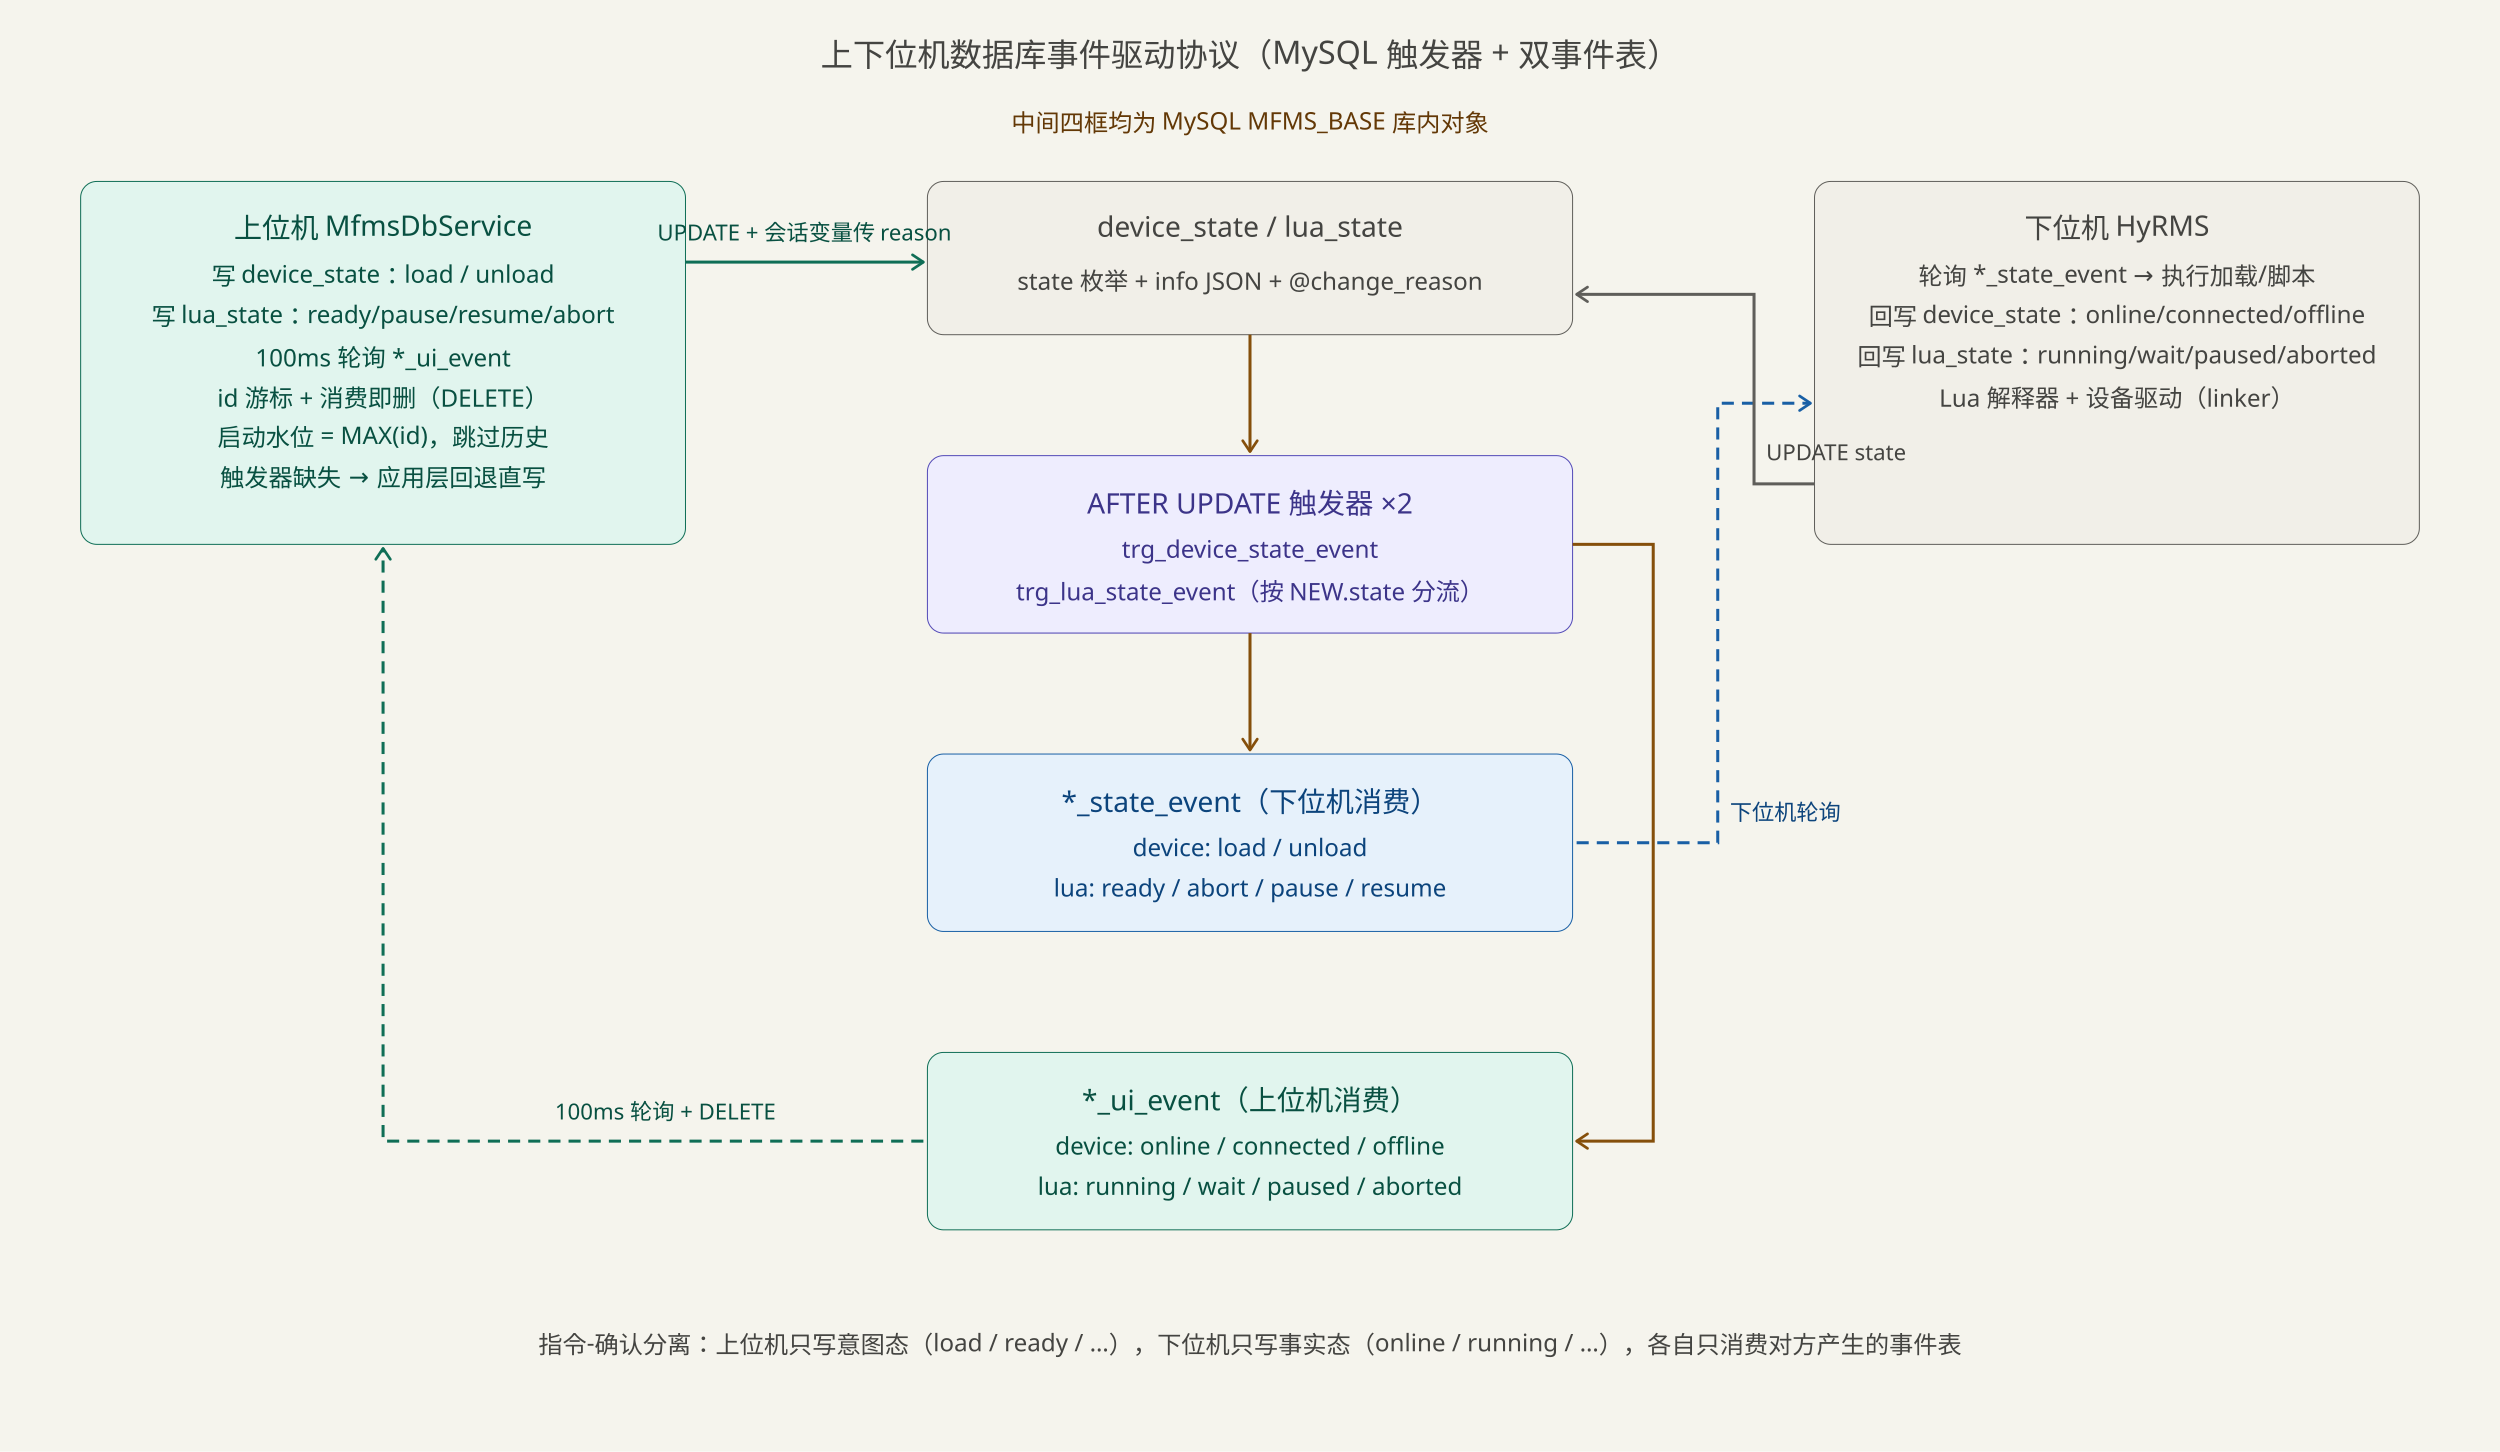
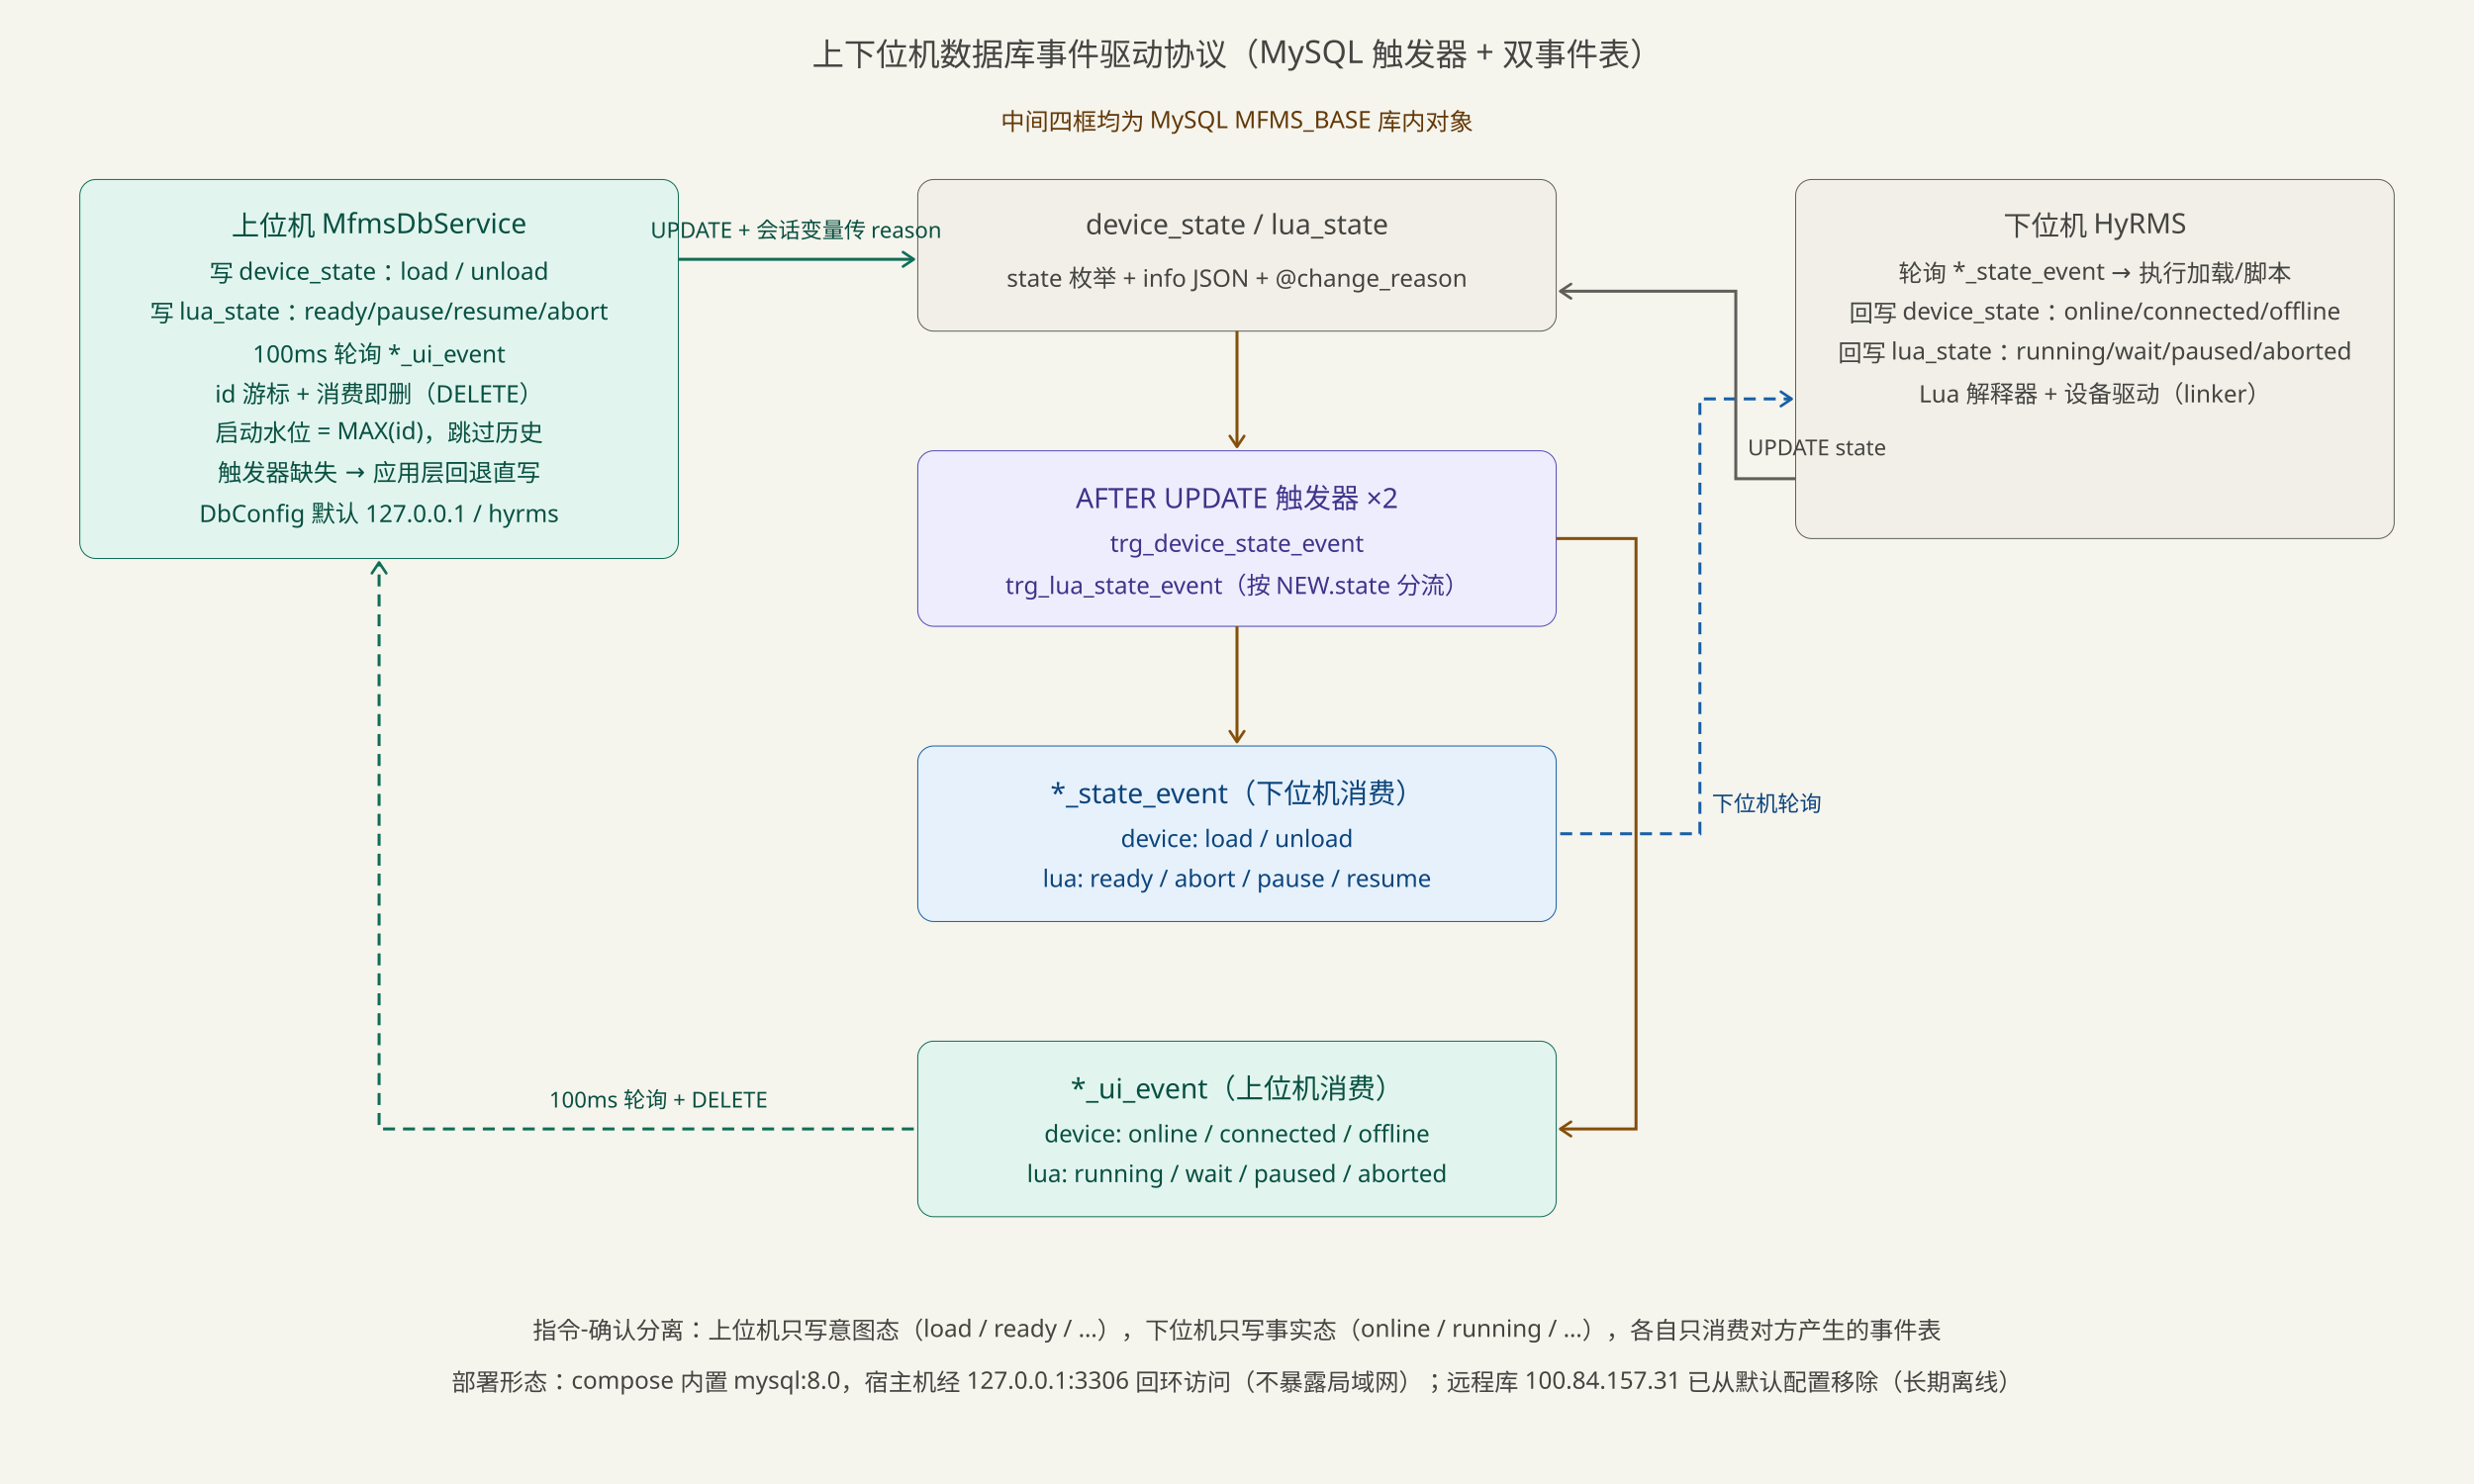
- <svg xmlns="http://www.w3.org/2000/svg" width="1240" height="720" viewBox="0 0 1240 720">
+ <svg xmlns="http://www.w3.org/2000/svg" width="1240" height="744" viewBox="0 0 1240 744">
  <defs>
    <marker id="arrow" viewBox="0 0 10 10" refX="8" refY="5" markerWidth="6" markerHeight="6" orient="auto-start-reverse">
      <path d="M2 1L8 5L2 9" fill="none" stroke="context-stroke" stroke-width="1.5" stroke-linecap="round" stroke-linejoin="round" />
    </marker>
  </defs>
-   <rect x="0" y="0" width="1240" height="720" fill="rgb(245, 244, 237)" />
+   <rect x="0" y="0" width="1240" height="744" fill="rgb(245, 244, 237)" />
  <text x="620" y="26" text-anchor="middle" dominant-baseline="central" font-family="system-ui,sans-serif" font-size="16" font-weight="500" fill="#444441">上下位机数据库事件驱动协议（MySQL 触发器 + 双事件表）</text>
  <text x="620" y="60" text-anchor="middle" dominant-baseline="central" font-family="system-ui,sans-serif" font-size="12" font-weight="400" fill="#633806">中间四框均为 MySQL MFMS_BASE 库内对象</text>
-   <rect x="40" y="90" width="300" height="180" rx="8" fill="#E1F5EE" stroke="#0F6E56" stroke-width="0.5" />
+   <rect x="40" y="90" width="300" height="190" rx="8" fill="#E1F5EE" stroke="#0F6E56" stroke-width="0.5" />
  <text x="190" y="112" text-anchor="middle" dominant-baseline="central" font-family="system-ui,sans-serif" font-size="14" font-weight="500" fill="#085041">上位机 MfmsDbService</text>
  <text x="190" y="136" text-anchor="middle" dominant-baseline="central" font-family="system-ui,sans-serif" font-size="12" font-weight="400" fill="#085041">写 device_state：load / unload</text>
  <text x="190" y="156" text-anchor="middle" dominant-baseline="central" font-family="system-ui,sans-serif" font-size="12" font-weight="400" fill="#085041">写 lua_state：ready/pause/resume/abort</text>
  <text x="190" y="176" text-anchor="middle" dominant-baseline="central" font-family="system-ui,sans-serif" font-size="12" font-weight="400" fill="#085041">100ms 轮询 *_ui_event</text>
  <text x="190" y="196" text-anchor="middle" dominant-baseline="central" font-family="system-ui,sans-serif" font-size="12" font-weight="400" fill="#085041">id 游标 + 消费即删（DELETE）</text>
  <text x="190" y="216" text-anchor="middle" dominant-baseline="central" font-family="system-ui,sans-serif" font-size="12" font-weight="400" fill="#085041">启动水位 = MAX(id)，跳过历史</text>
  <text x="190" y="236" text-anchor="middle" dominant-baseline="central" font-family="system-ui,sans-serif" font-size="12" font-weight="400" fill="#085041">触发器缺失 → 应用层回退直写</text>
+   <text x="190" y="256" text-anchor="middle" dominant-baseline="central" font-family="system-ui,sans-serif" font-size="12" font-weight="400" fill="#085041">DbConfig 默认 127.0.0.1 / hyrms</text>
  <rect x="460" y="90" width="320" height="76" rx="8" fill="#F1EFE8" stroke="#5F5E5A" stroke-width="0.5" />
  <text x="620" y="112" text-anchor="middle" dominant-baseline="central" font-family="system-ui,sans-serif" font-size="14" font-weight="500" fill="#444441">device_state / lua_state</text>
  <text x="620" y="138" text-anchor="middle" dominant-baseline="central" font-family="system-ui,sans-serif" font-size="12" font-weight="400" fill="#444441">state 枚举 + info JSON + @change_reason</text>
  <line x1="620" y1="166" x2="620" y2="224" stroke="#854F0B" stroke-width="1.5" marker-end="url(#arrow)" />
  <rect x="460" y="226" width="320" height="88" rx="8" fill="#EEEDFE" stroke="#534AB7" stroke-width="0.5" />
  <text x="620" y="248" text-anchor="middle" dominant-baseline="central" font-family="system-ui,sans-serif" font-size="14" font-weight="500" fill="#3C3489">AFTER UPDATE 触发器 ×2</text>
  <text x="620" y="272" text-anchor="middle" dominant-baseline="central" font-family="system-ui,sans-serif" font-size="12" font-weight="400" fill="#3C3489">trg_device_state_event</text>
  <text x="620" y="292" text-anchor="middle" dominant-baseline="central" font-family="system-ui,sans-serif" font-size="12" font-weight="400" fill="#3C3489">trg_lua_state_event（按 NEW.state 分流）</text>
  <line x1="620" y1="314" x2="620" y2="372" stroke="#854F0B" stroke-width="1.5" marker-end="url(#arrow)" />
  <polyline points="780,270 820,270 820,566 782,566" fill="none" stroke="#854F0B" stroke-width="1.5" marker-end="url(#arrow)" />
  <rect x="460" y="374" width="320" height="88" rx="8" fill="#E6F1FB" stroke="#185FA5" stroke-width="0.5" />
  <text x="620" y="396" text-anchor="middle" dominant-baseline="central" font-family="system-ui,sans-serif" font-size="14" font-weight="500" fill="#0C447C">*_state_event（下位机消费）</text>
  <text x="620" y="420" text-anchor="middle" dominant-baseline="central" font-family="system-ui,sans-serif" font-size="12" font-weight="400" fill="#0C447C">device: load / unload</text>
  <text x="620" y="440" text-anchor="middle" dominant-baseline="central" font-family="system-ui,sans-serif" font-size="12" font-weight="400" fill="#0C447C">lua: ready / abort / pause / resume</text>
  <rect x="460" y="522" width="320" height="88" rx="8" fill="#E1F5EE" stroke="#0F6E56" stroke-width="0.5" />
  <text x="620" y="544" text-anchor="middle" dominant-baseline="central" font-family="system-ui,sans-serif" font-size="14" font-weight="500" fill="#085041">*_ui_event（上位机消费）</text>
  <text x="620" y="568" text-anchor="middle" dominant-baseline="central" font-family="system-ui,sans-serif" font-size="12" font-weight="400" fill="#085041">device: online / connected / offline</text>
  <text x="620" y="588" text-anchor="middle" dominant-baseline="central" font-family="system-ui,sans-serif" font-size="12" font-weight="400" fill="#085041">lua: running / wait / paused / aborted</text>
  <rect x="900" y="90" width="300" height="180" rx="8" fill="#F1EFE8" stroke="#5F5E5A" stroke-width="0.5" />
  <text x="1050" y="112" text-anchor="middle" dominant-baseline="central" font-family="system-ui,sans-serif" font-size="14" font-weight="500" fill="#444441">下位机 HyRMS</text>
  <text x="1050" y="136" text-anchor="middle" dominant-baseline="central" font-family="system-ui,sans-serif" font-size="12" font-weight="400" fill="#444441">轮询 *_state_event → 执行加载/脚本</text>
  <text x="1050" y="156" text-anchor="middle" dominant-baseline="central" font-family="system-ui,sans-serif" font-size="12" font-weight="400" fill="#444441">回写 device_state：online/connected/offline</text>
  <text x="1050" y="176" text-anchor="middle" dominant-baseline="central" font-family="system-ui,sans-serif" font-size="12" font-weight="400" fill="#444441">回写 lua_state：running/wait/paused/aborted</text>
  <text x="1050" y="196" text-anchor="middle" dominant-baseline="central" font-family="system-ui,sans-serif" font-size="12" font-weight="400" fill="#444441">Lua 解释器 + 设备驱动（linker）</text>
  <line x1="340" y1="130" x2="458" y2="130" stroke="#0F6E56" stroke-width="1.5" marker-end="url(#arrow)" />
  <text x="399" y="114" text-anchor="middle" dominant-baseline="central" font-family="system-ui,sans-serif" font-size="11" font-weight="400" fill="#085041">UPDATE + 会话变量传 reason</text>
  <polyline points="782,418 852,418 852,200 898,200" fill="none" stroke="#185FA5" stroke-width="1.5" stroke-dasharray="6 4" marker-end="url(#arrow)" />
  <text x="858" y="402" text-anchor="start" dominant-baseline="central" font-family="system-ui,sans-serif" font-size="11" font-weight="400" fill="#0C447C">下位机轮询</text>
  <polyline points="900,240 870,240 870,146 782,146" fill="none" stroke="#5F5E5A" stroke-width="1.5" marker-end="url(#arrow)" />
  <text x="876" y="224" text-anchor="start" dominant-baseline="central" font-family="system-ui,sans-serif" font-size="11" font-weight="400" fill="#444441">UPDATE state</text>
-   <polyline points="458,566 190,566 190,272" fill="none" stroke="#0F6E56" stroke-width="1.5" stroke-dasharray="6 4" marker-end="url(#arrow)" />
+   <polyline points="458,566 190,566 190,282" fill="none" stroke="#0F6E56" stroke-width="1.5" stroke-dasharray="6 4" marker-end="url(#arrow)" />
  <text x="330" y="550" text-anchor="middle" dominant-baseline="central" font-family="system-ui,sans-serif" font-size="11" font-weight="400" fill="#085041">100ms 轮询 + DELETE</text>
  <text x="620" y="666" text-anchor="middle" dominant-baseline="central" font-family="system-ui,sans-serif" font-size="12" font-weight="400" fill="#444441">指令-确认分离：上位机只写意图态（load / ready / …），下位机只写事实态（online / running / …），各自只消费对方产生的事件表</text>
+   <text x="620" y="692" text-anchor="middle" dominant-baseline="central" font-family="system-ui,sans-serif" font-size="12" font-weight="400" fill="#444441">部署形态：compose 内置 mysql:8.0，宿主机经 127.0.0.1:3306 回环访问（不暴露局域网）；远程库 100.84.157.31 已从默认配置移除（长期离线）</text>
</svg>
